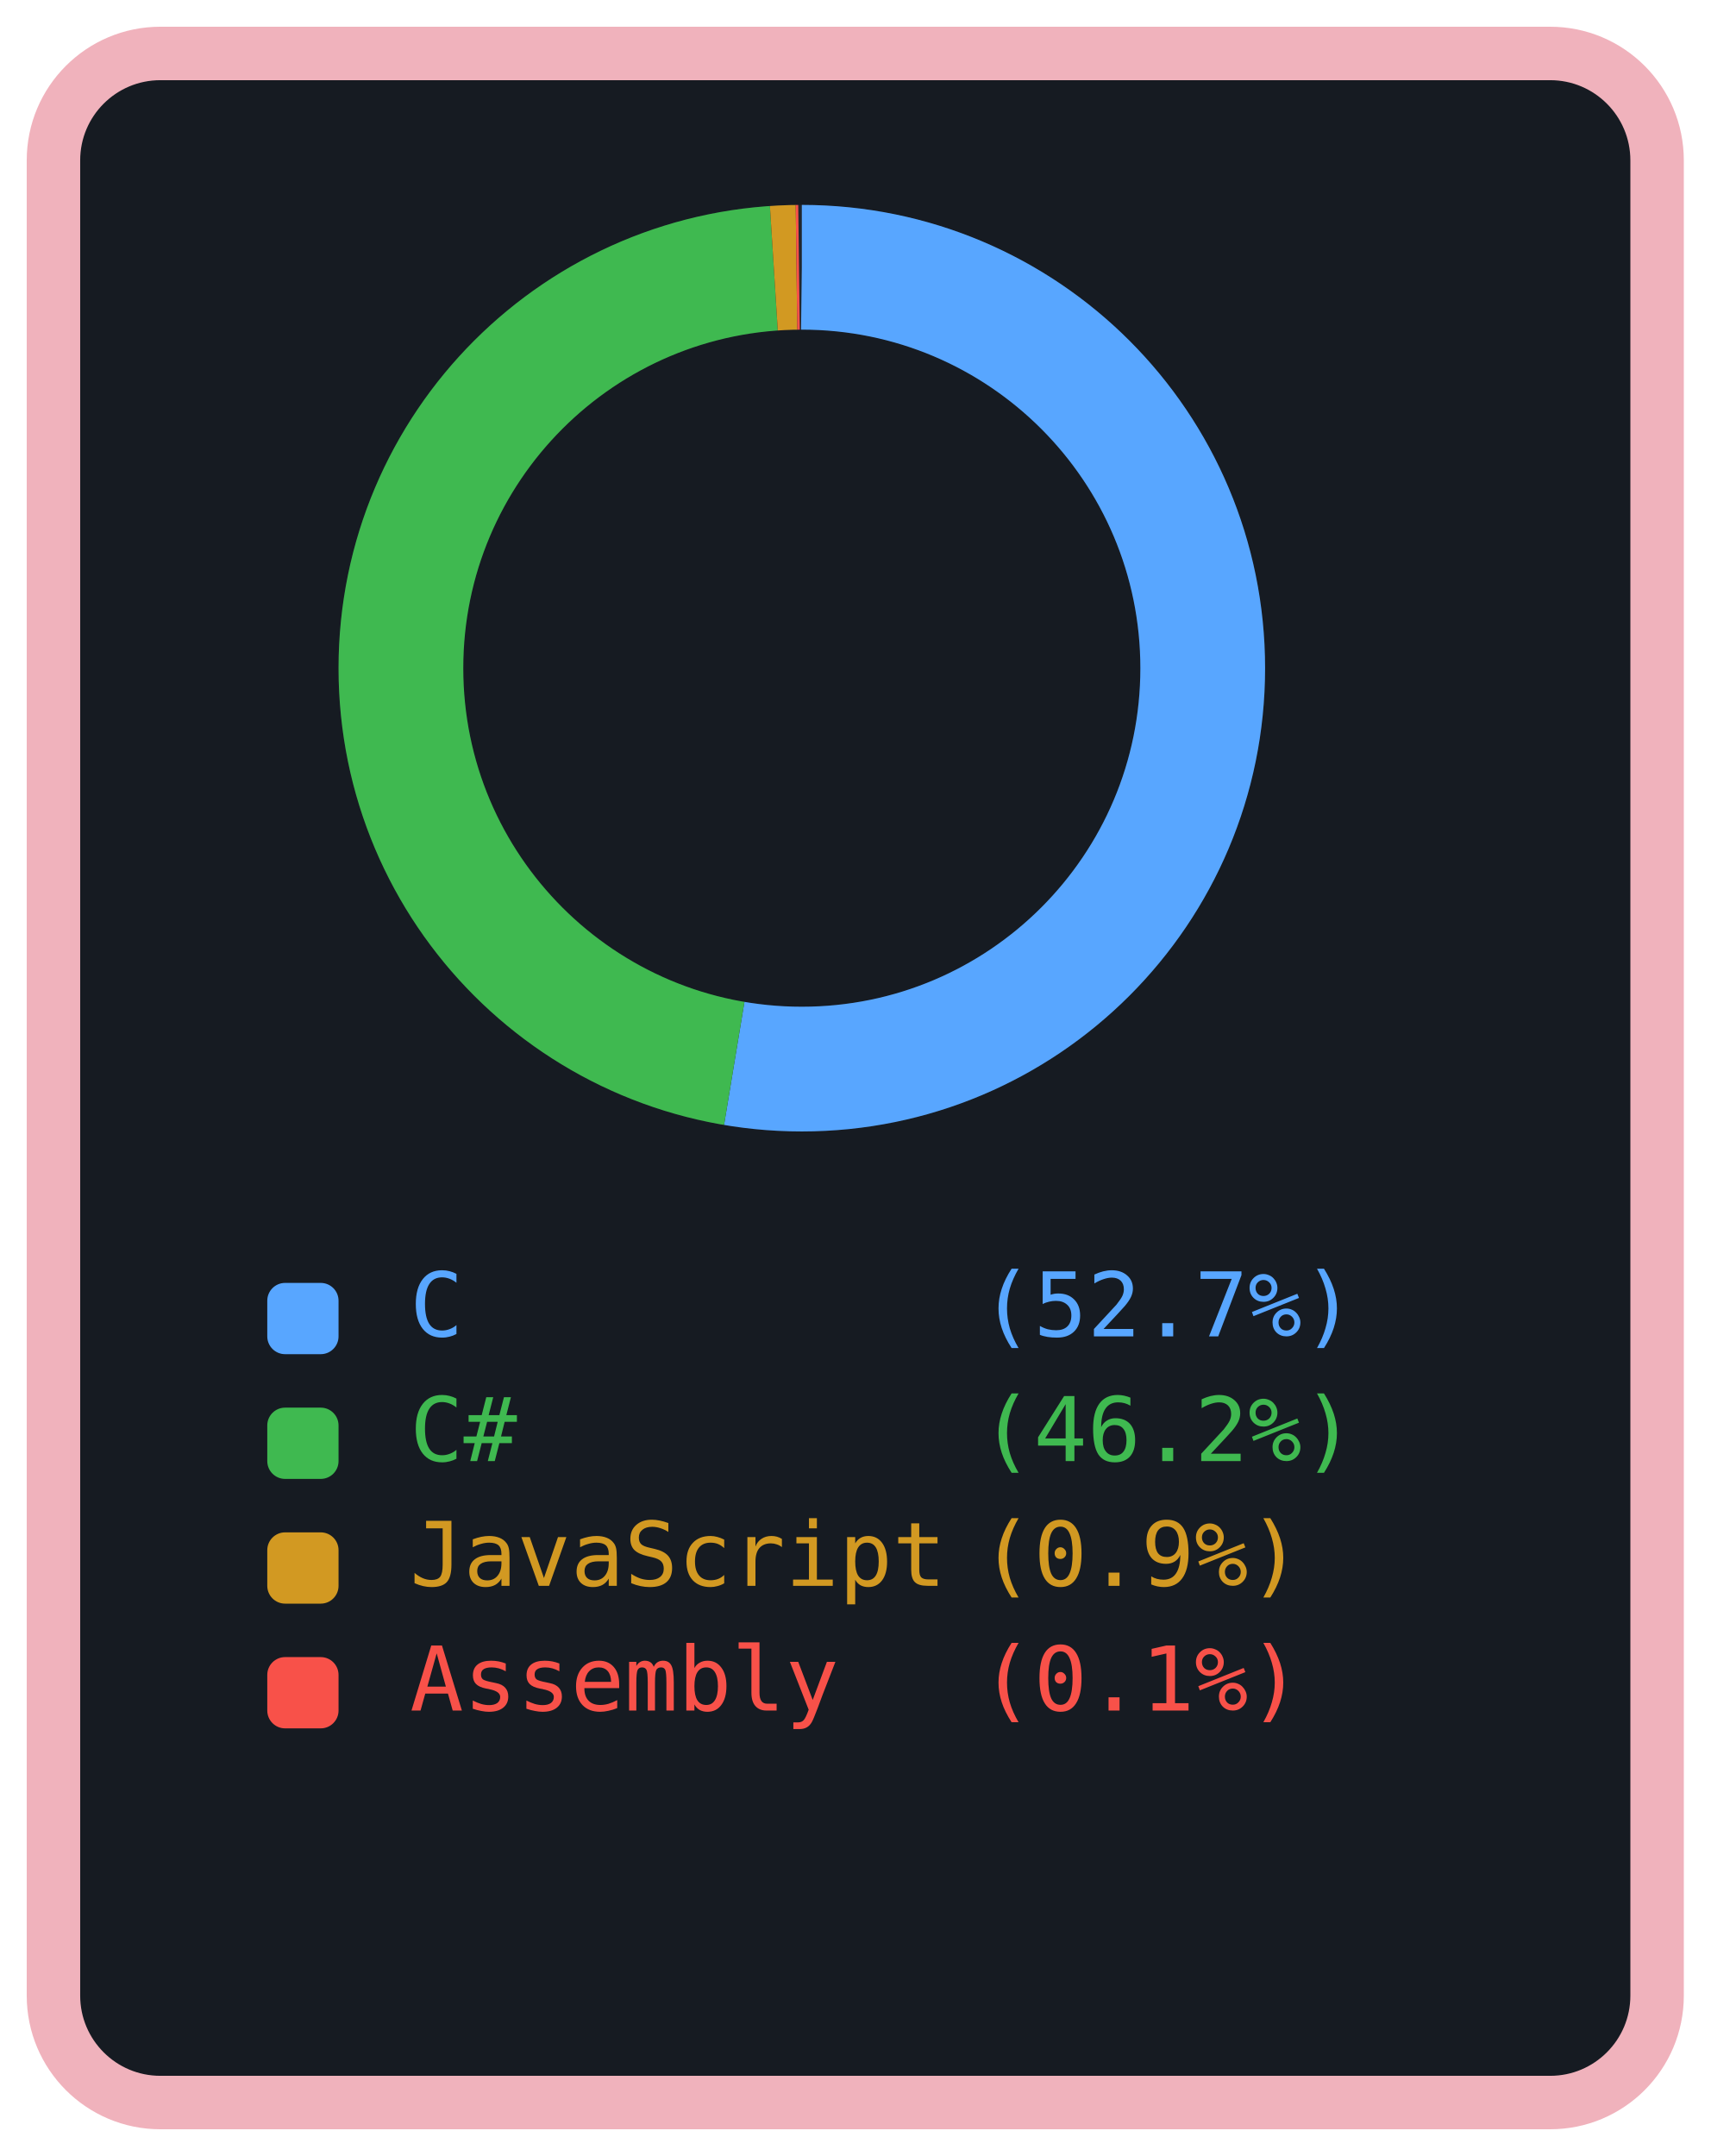
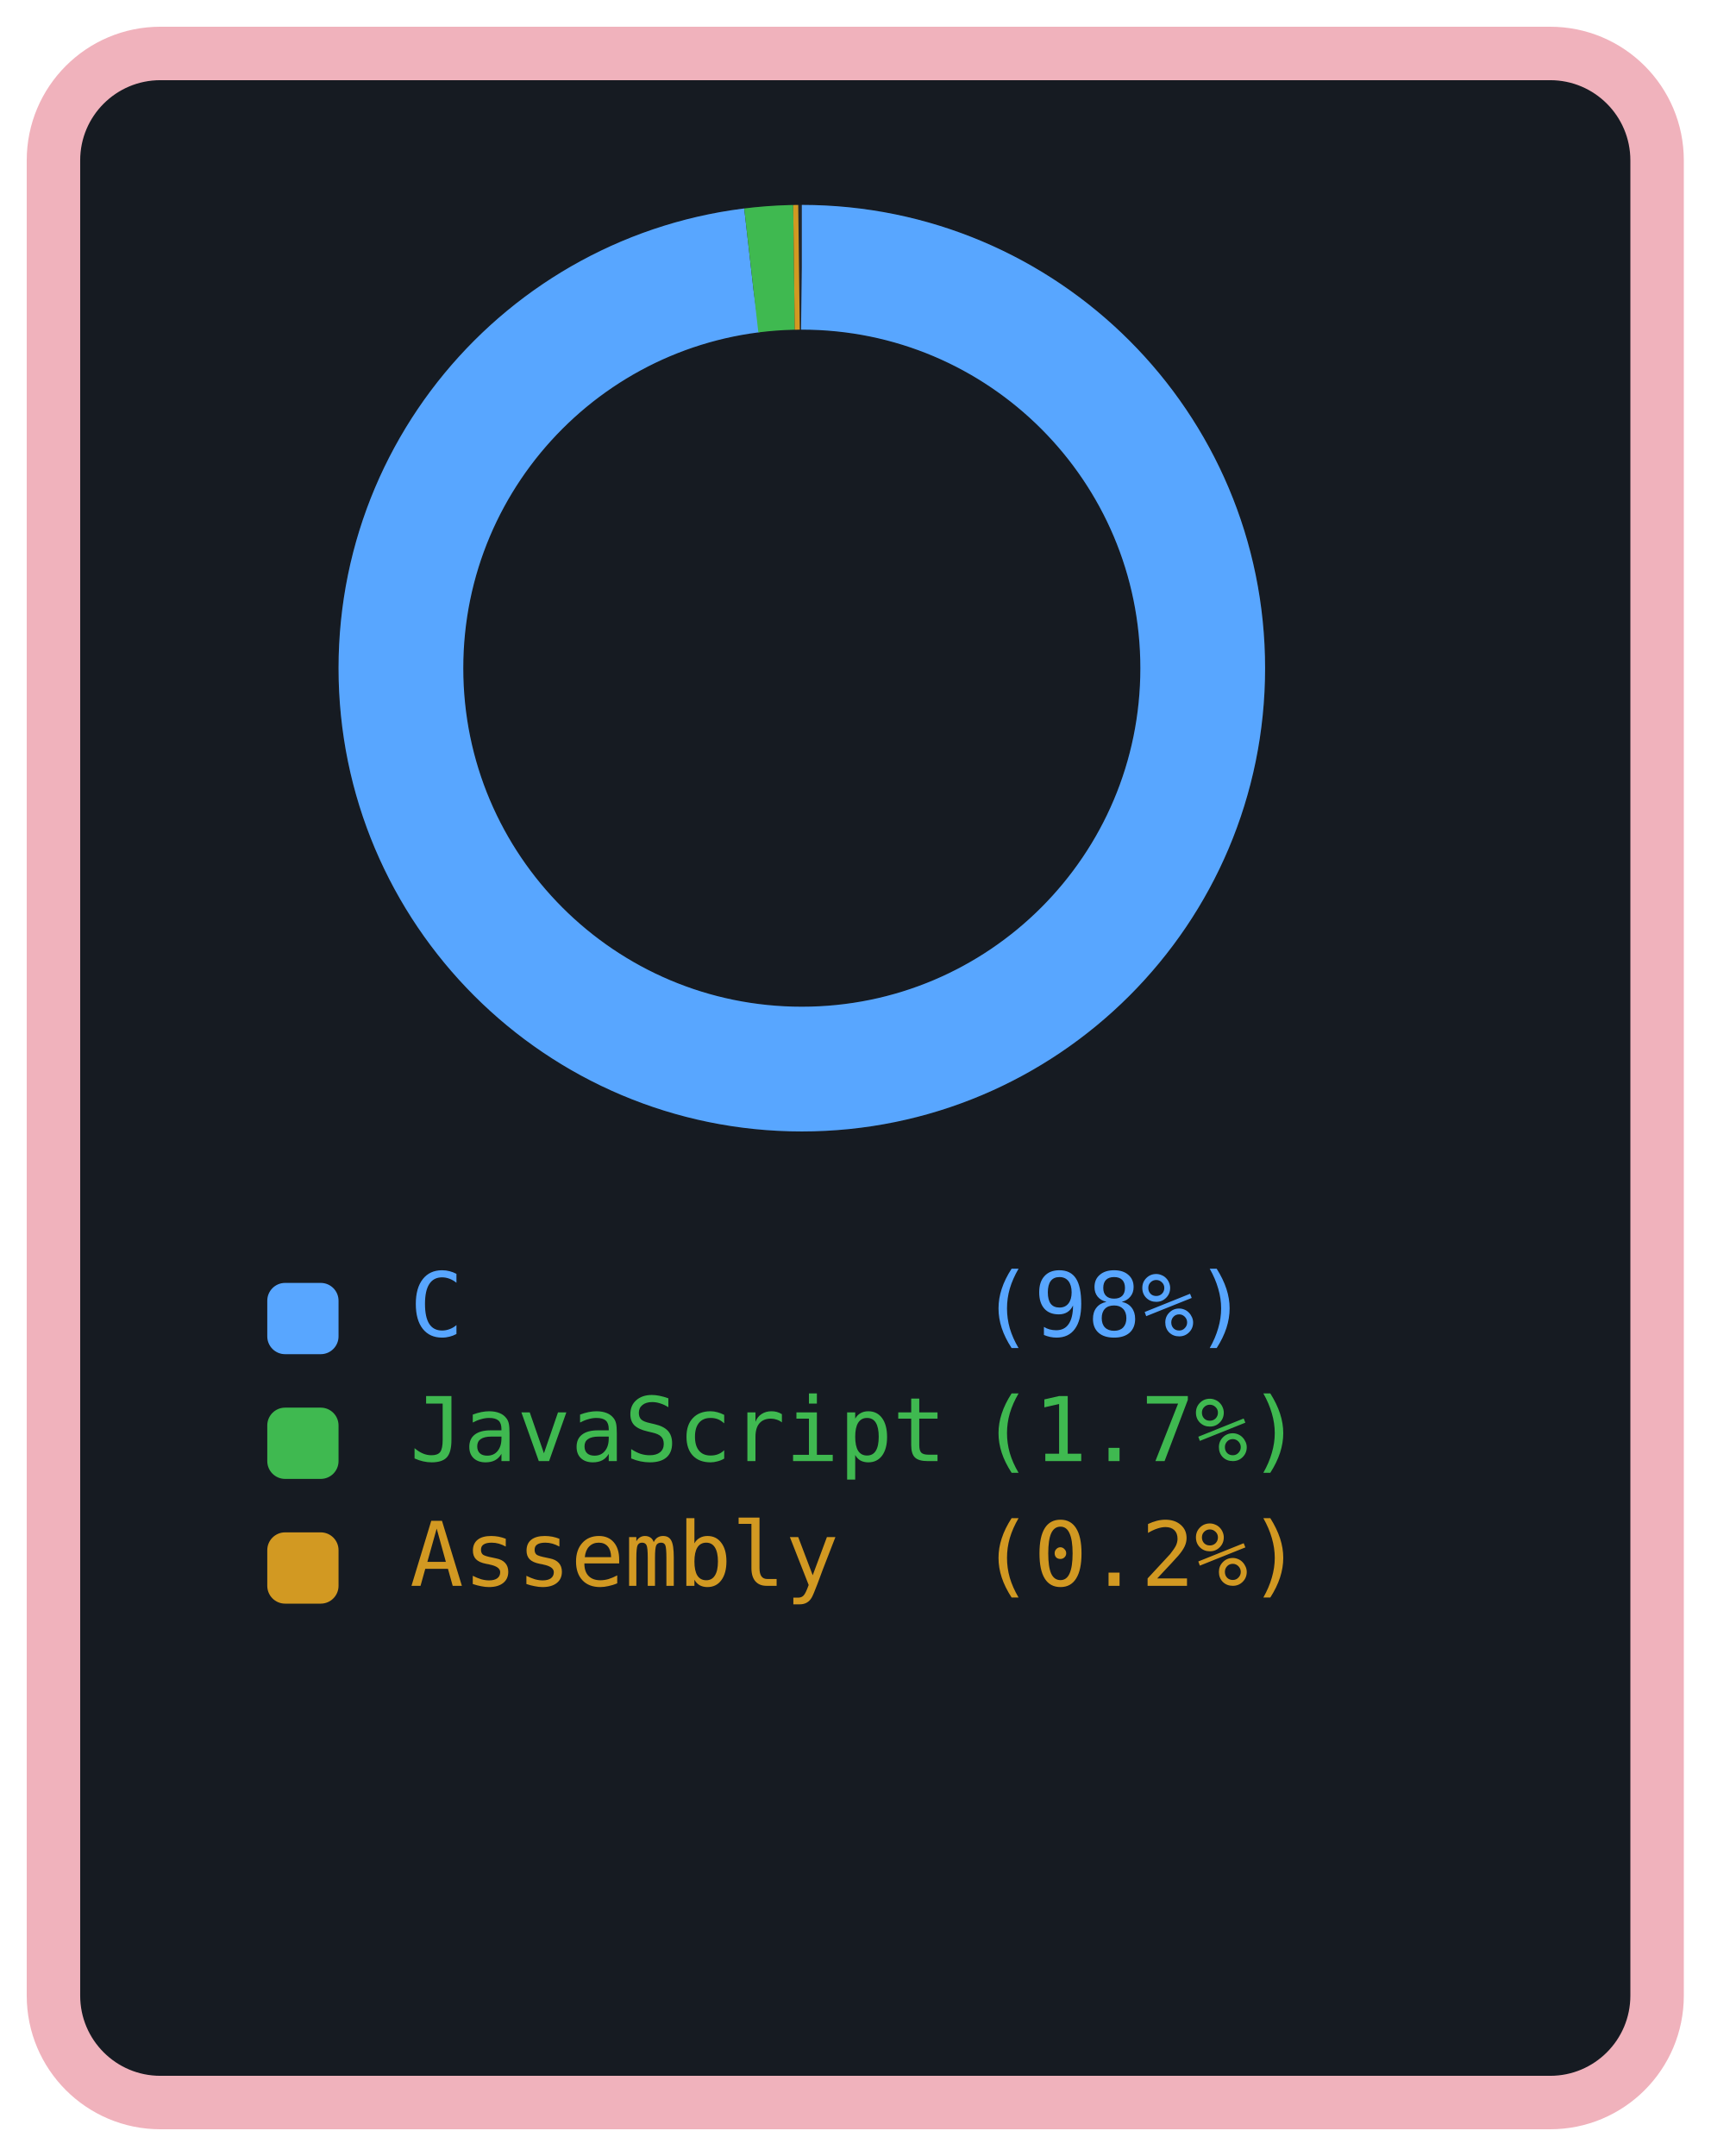
<svg xmlns="http://www.w3.org/2000/svg" width="192" height="242" viewBox="0 0 192 242">
  <style>
		.bg {
			fill: #161B22;
			stroke: #F0B2BC;
			stroke-width: 6;
			rx: 12px;
		}
		</style>
  <rect x="6" y="6" width="180" height="230" class="bg" />
  <g>
    <circle cx="90" cy="75" r="45" fill="none" stroke="#21262d" stroke-width="14" />
-     <circle cx="90" cy="75" r="45" fill="none" stroke="#58a6ff" stroke-width="14" stroke-dasharray="149.006 282.743" stroke-dashoffset="0" transform="rotate(-90 90 75)" />
+     <circle cx="90" cy="75" r="45" fill="none" stroke="#58a6ff" stroke-width="14" stroke-dasharray="277.088 282.743" stroke-dashoffset="0" transform="rotate(-90 90 75)" />
    <g>
      <rect x="30" y="144" width="8" height="8" rx="2" fill="#58a6ff" />
      <text x="46" y="150" font-family="monospace" font-size="10" fill="#58a6ff">C</text>
-       <text x="110" y="150" font-family="monospace" font-size="10" fill="#58a6ff">(52.7%)</text>
+       <text x="110" y="150" font-family="monospace" font-size="10" fill="#58a6ff">(98%)</text>
    </g>
-     <circle cx="90" cy="75" r="45" fill="none" stroke="#3fb950" stroke-width="14" stroke-dasharray="130.627 282.743" stroke-dashoffset="-149.006" transform="rotate(-90 90 75)" />
+     <circle cx="90" cy="75" r="45" fill="none" stroke="#3fb950" stroke-width="14" stroke-dasharray="4.807 282.743" stroke-dashoffset="-277.088" transform="rotate(-90 90 75)" />
    <g>
      <rect x="30" y="158" width="8" height="8" rx="2" fill="#3fb950" />
-       <text x="46" y="164" font-family="monospace" font-size="10" fill="#3fb950">C#</text>
-       <text x="110" y="164" font-family="monospace" font-size="10" fill="#3fb950">(46.2%)</text>
+       <text x="46" y="164" font-family="monospace" font-size="10" fill="#3fb950">JavaScript</text>
+       <text x="110" y="164" font-family="monospace" font-size="10" fill="#3fb950">(1.7%)</text>
    </g>
-     <circle cx="90" cy="75" r="45" fill="none" stroke="#d29922" stroke-width="14" stroke-dasharray="2.545 282.743" stroke-dashoffset="-279.633" transform="rotate(-90 90 75)" />
+     <circle cx="90" cy="75" r="45" fill="none" stroke="#d29922" stroke-width="14" stroke-dasharray="0.565 282.743" stroke-dashoffset="-281.895" transform="rotate(-90 90 75)" />
    <g>
      <rect x="30" y="172" width="8" height="8" rx="2" fill="#d29922" />
-       <text x="46" y="178" font-family="monospace" font-size="10" fill="#d29922">JavaScript</text>
-       <text x="110" y="178" font-family="monospace" font-size="10" fill="#d29922">(0.9%)</text>
-     </g>
-     <circle cx="90" cy="75" r="45" fill="none" stroke="#f85149" stroke-width="14" stroke-dasharray="0.283 282.743" stroke-dashoffset="-282.178" transform="rotate(-90 90 75)" />
-     <g>
-       <rect x="30" y="186" width="8" height="8" rx="2" fill="#f85149" />
-       <text x="46" y="192" font-family="monospace" font-size="10" fill="#f85149">Assembly</text>
-       <text x="110" y="192" font-family="monospace" font-size="10" fill="#f85149">(0.1%)</text>
+       <text x="46" y="178" font-family="monospace" font-size="10" fill="#d29922">Assembly</text>
+       <text x="110" y="178" font-family="monospace" font-size="10" fill="#d29922">(0.2%)</text>
    </g>
  </g>
</svg>
